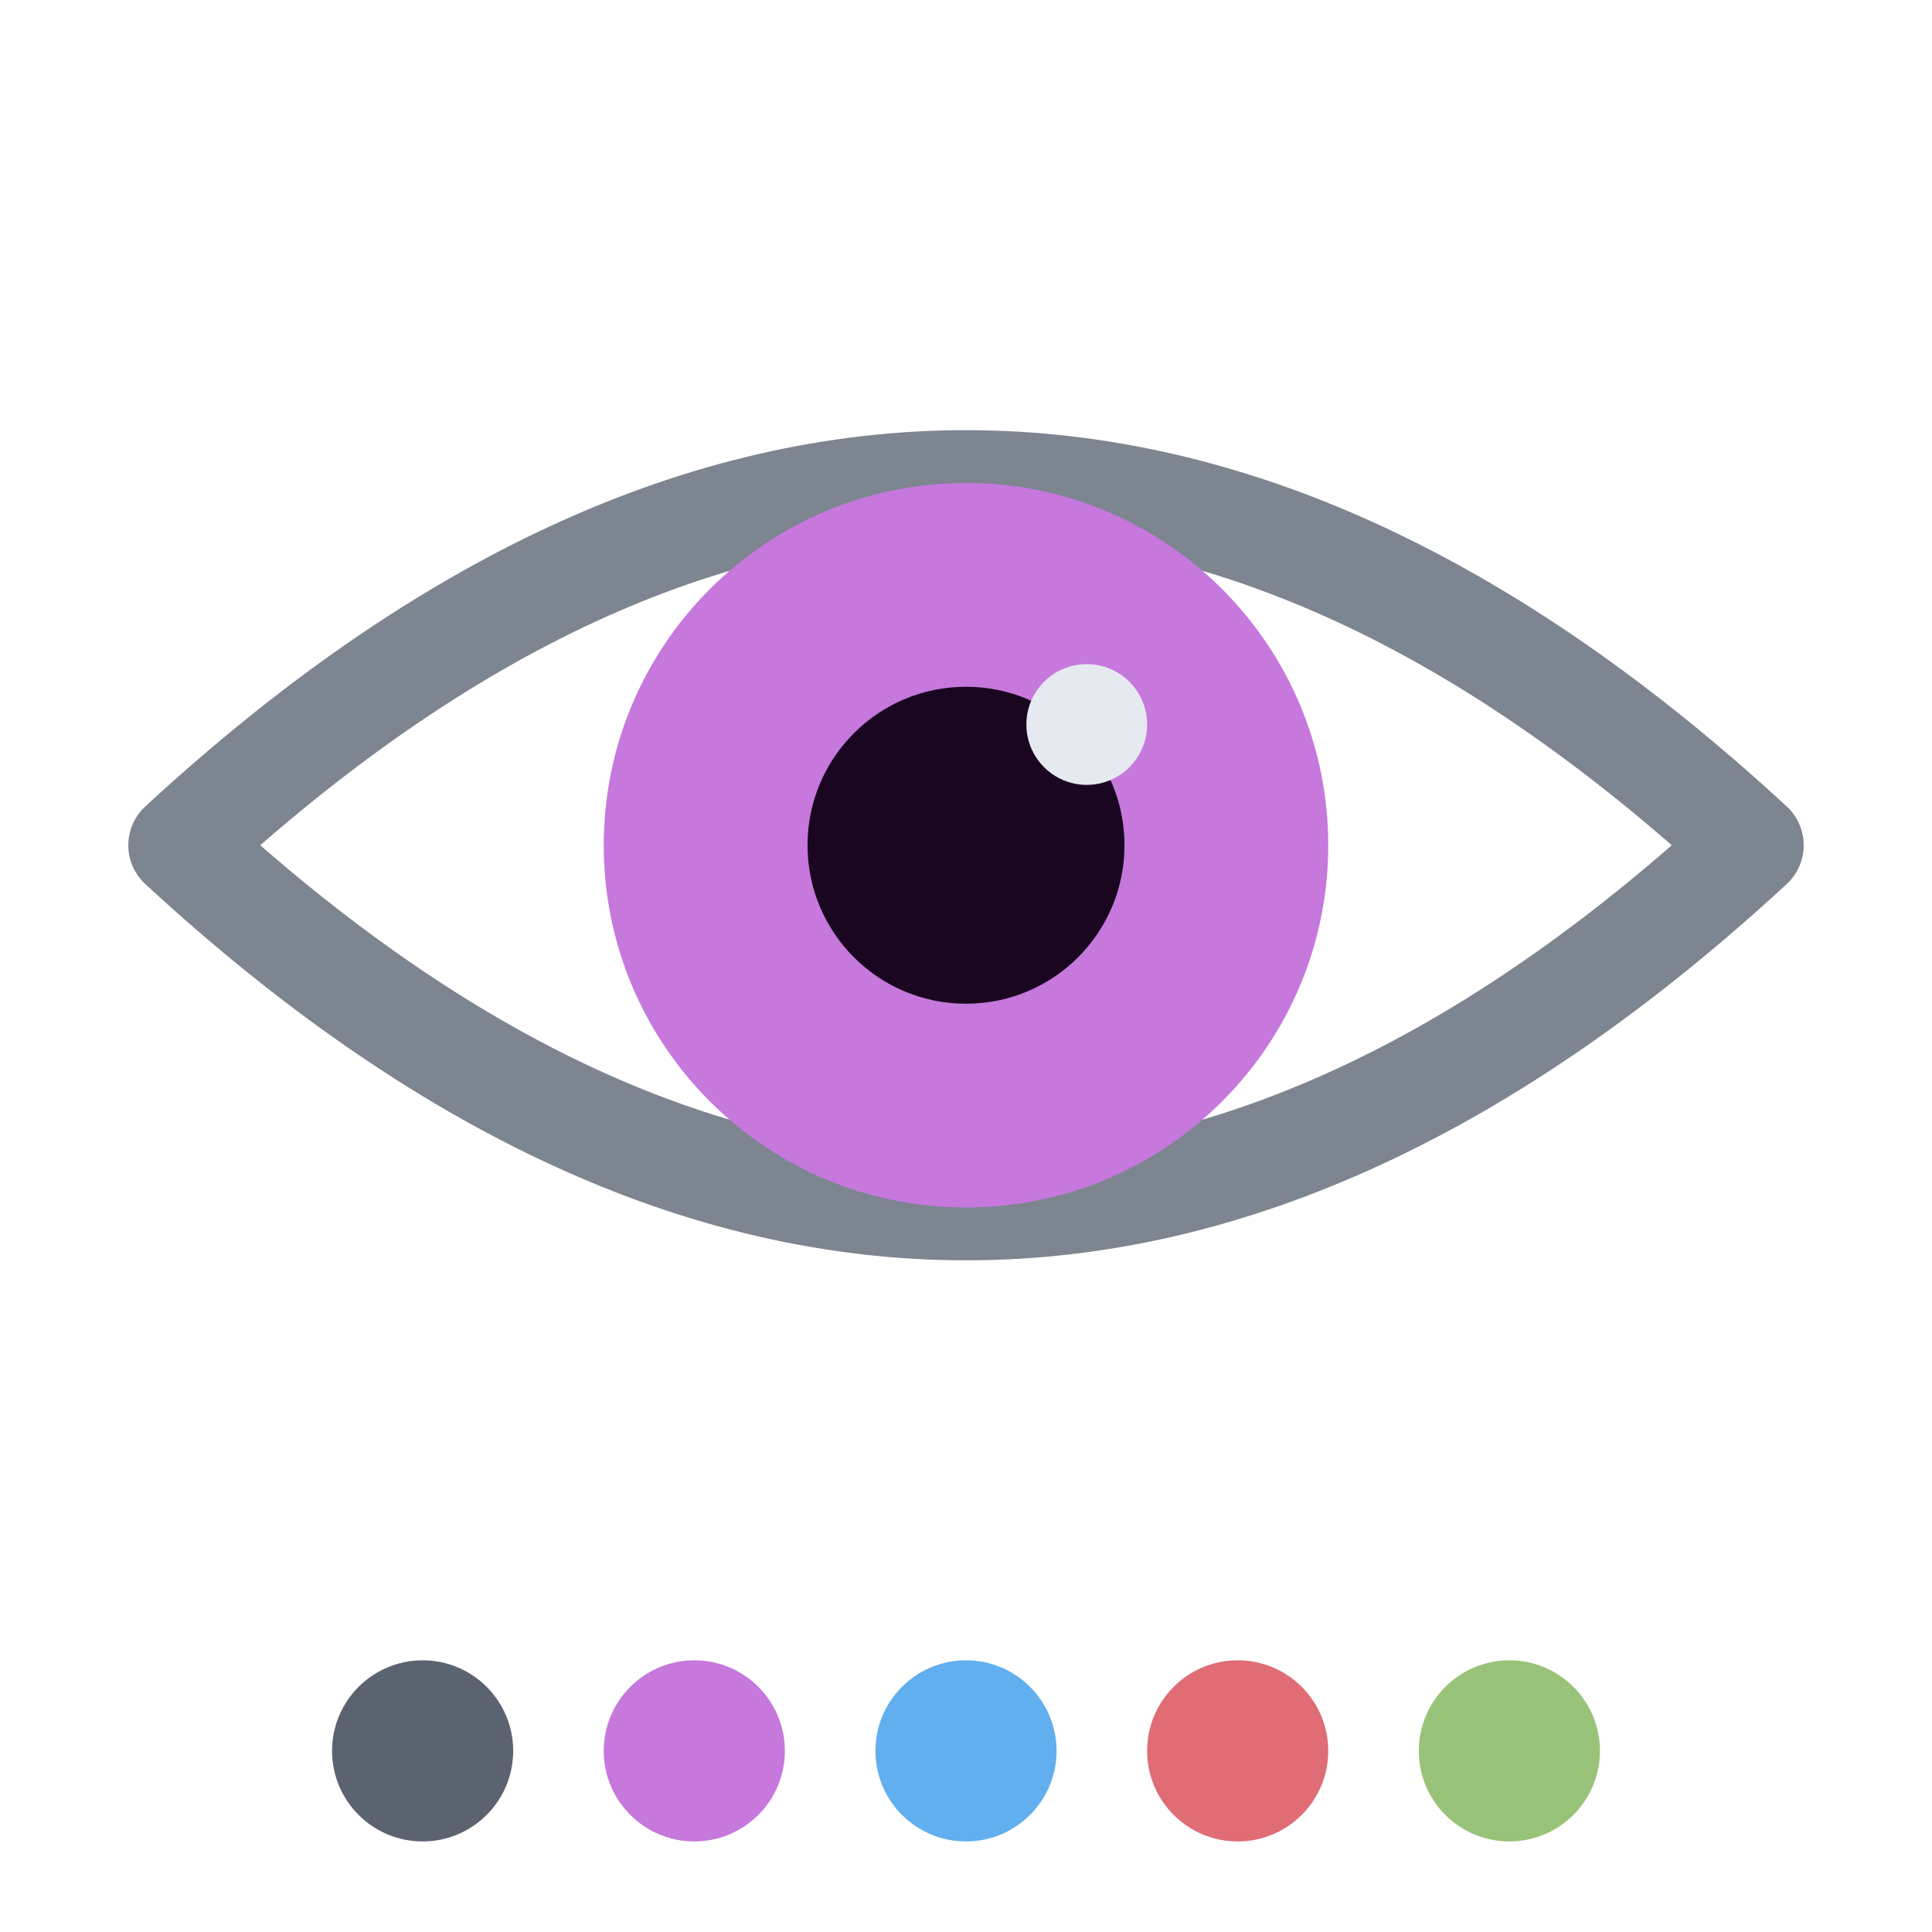
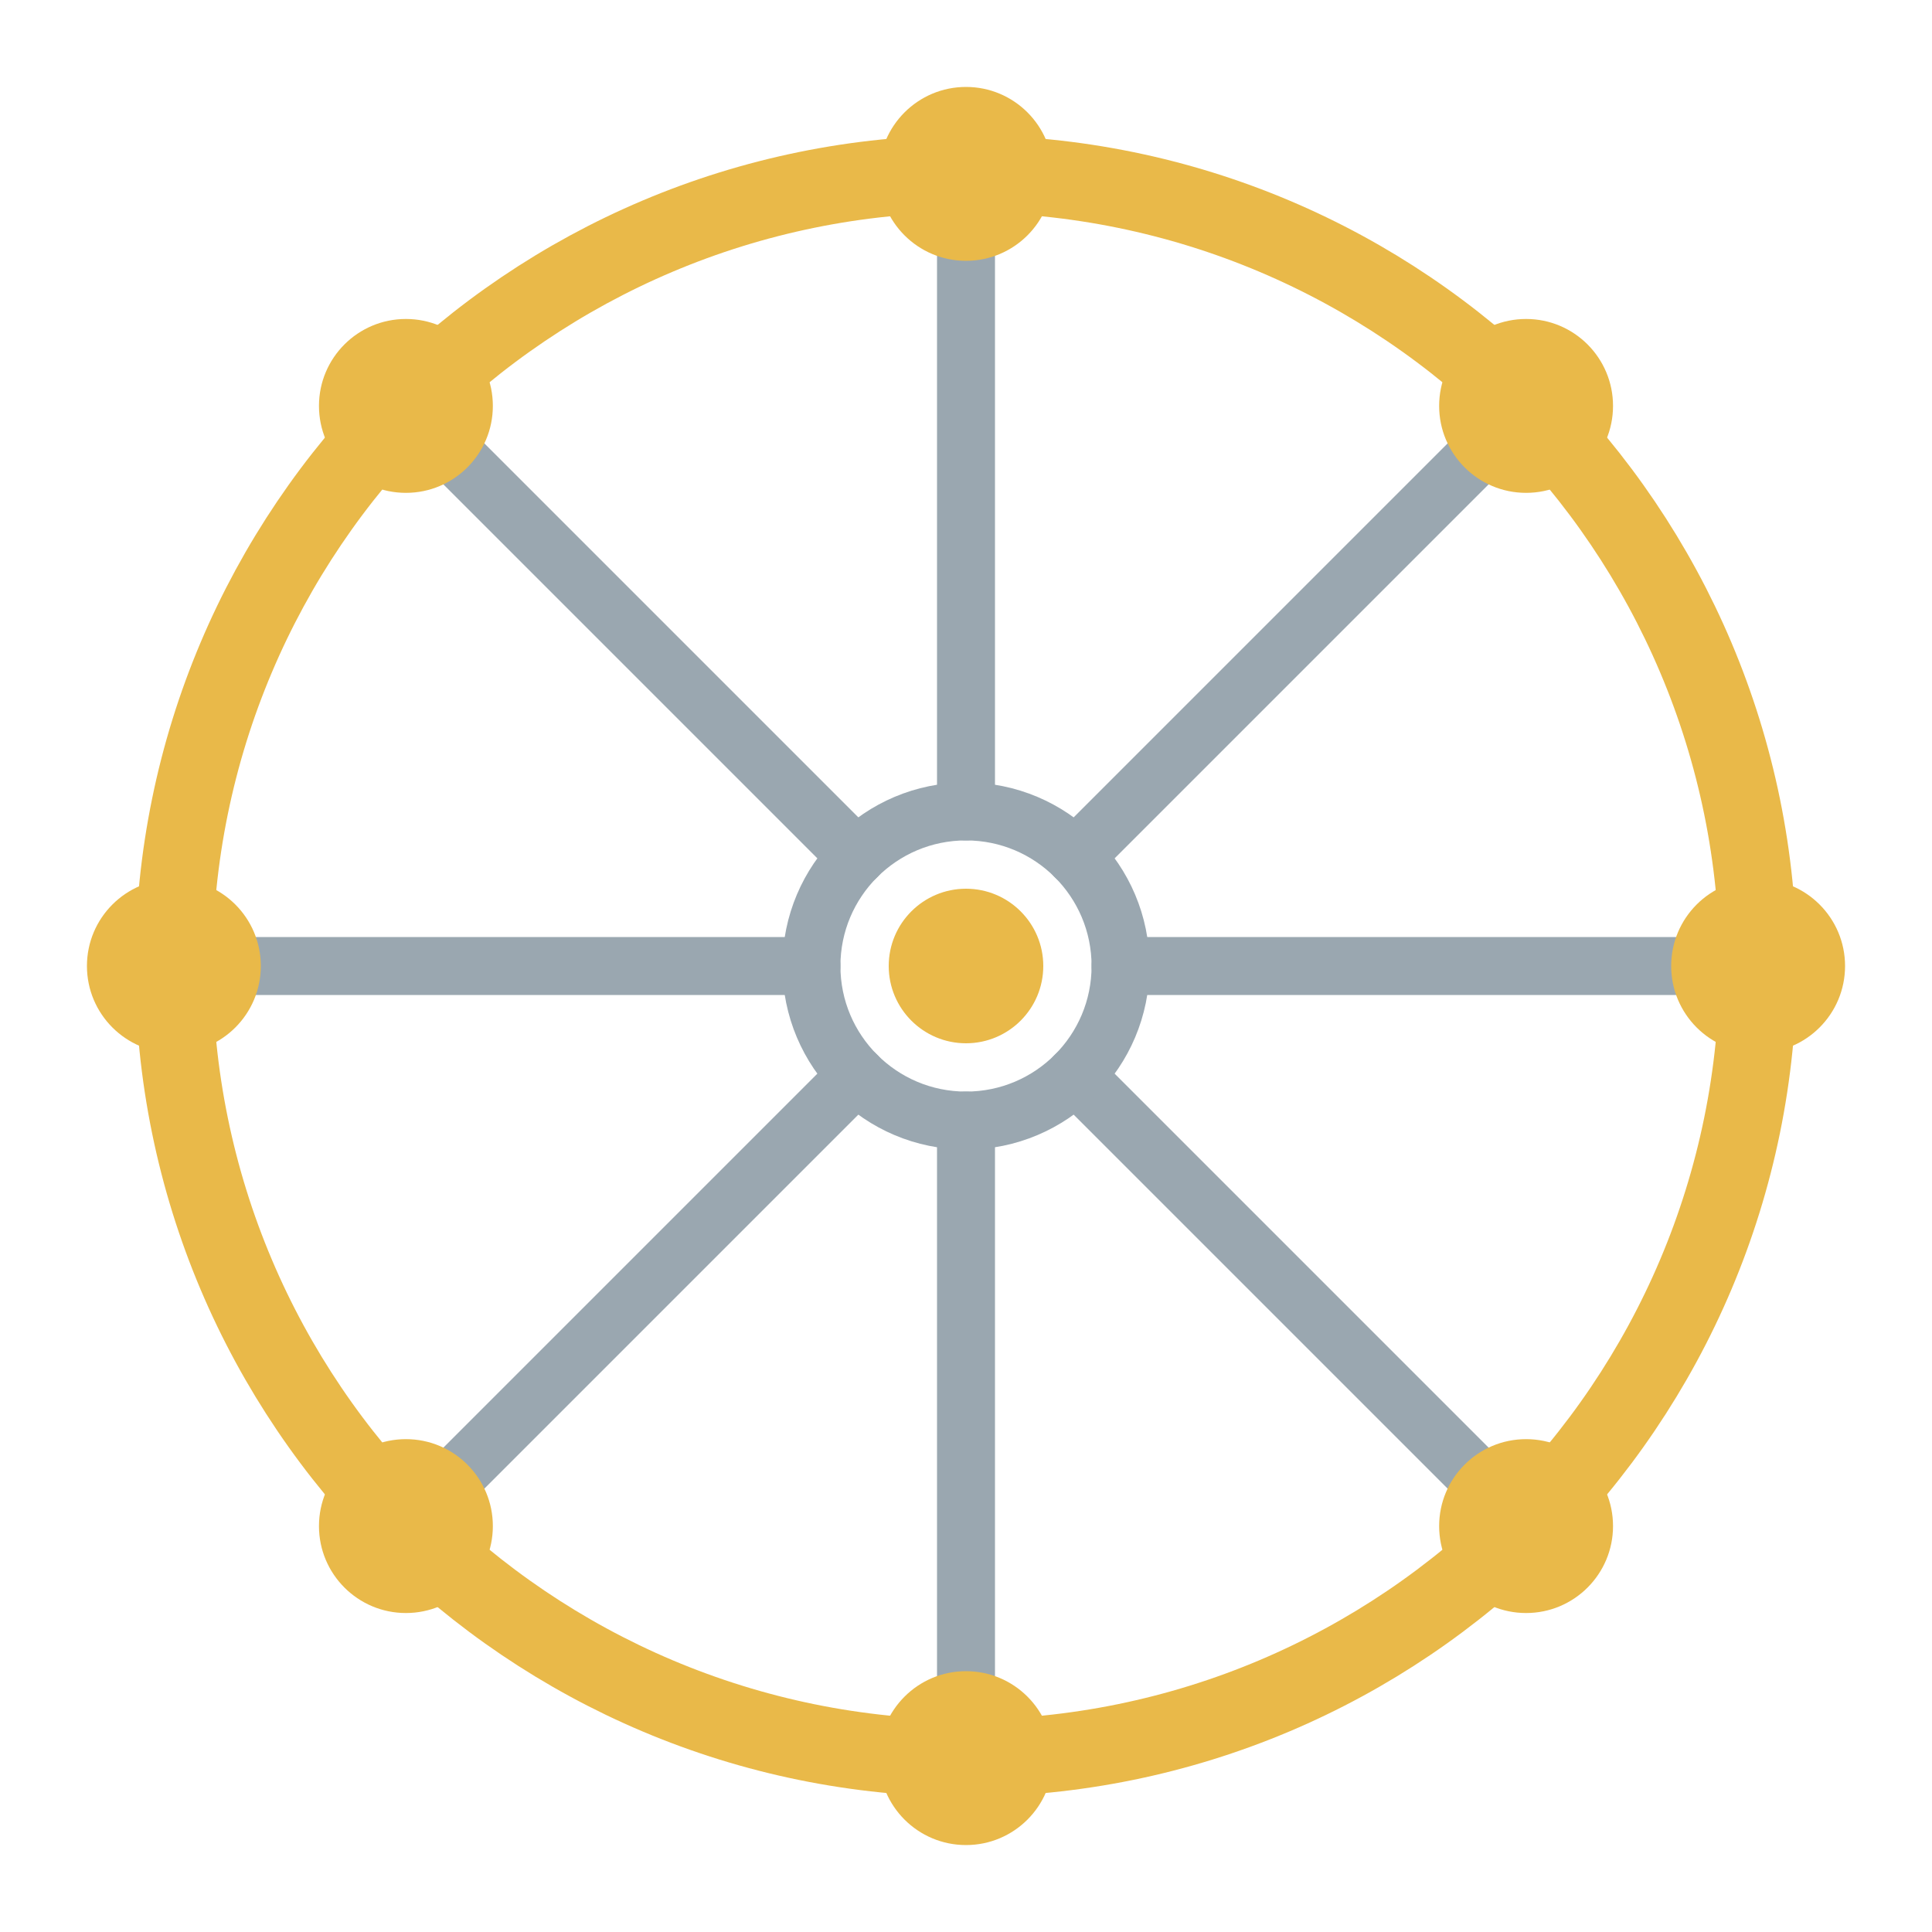
- <svg xmlns="http://www.w3.org/2000/svg" viewBox="0 0 128 128" width="128" height="128">
-   <path d="M12 56 Q64 8 116 56 Q64 104 12 56 Z" fill="none" stroke="#7d8590" stroke-width="7" stroke-linejoin="round" />
-   <circle cx="64" cy="56" r="24" fill="#c678dd" />
-   <circle cx="64" cy="56" r="10.5" fill="#1a0620" />
-   <circle cx="72" cy="48" r="4" fill="#e6e9ef" />
-   <circle cx="28" cy="116" r="6" fill="#5c6370" />
-   <circle cx="46" cy="116" r="6" fill="#c678dd" />
-   <circle cx="64" cy="116" r="6" fill="#61afef" />
-   <circle cx="82" cy="116" r="6" fill="#e06c75" />
-   <circle cx="100" cy="116" r="6" fill="#98c379" />
+ <svg xmlns="http://www.w3.org/2000/svg" viewBox="0 0 200 200" width="128" height="128">
+   <g stroke="#9aa7b0" stroke-width="6" stroke-linecap="round">
+     <line x1="100" y1="84" x2="100" y2="18" />
+     <line x1="111.31" y1="88.69" x2="157.98" y2="42.02" />
+     <line x1="116" y1="100" x2="182" y2="100" />
+     <line x1="111.31" y1="111.31" x2="157.98" y2="157.98" />
+     <line x1="100" y1="116" x2="100" y2="182" />
+     <line x1="88.69" y1="111.31" x2="42.02" y2="157.98" />
+     <line x1="84" y1="100" x2="18" y2="100" />
+     <line x1="88.69" y1="88.69" x2="42.02" y2="42.02" />
+   </g>
+   <circle cx="100" cy="100" r="82" fill="none" stroke="#E9B949" stroke-width="8" />
+   <g fill="#E9B949">
+     <circle cx="100" cy="18" r="9" />
+     <circle cx="157.98" cy="42.02" r="9" />
+     <circle cx="182" cy="100" r="9" />
+     <circle cx="157.98" cy="157.98" r="9" />
+     <circle cx="100" cy="182" r="9" />
+     <circle cx="42.02" cy="157.98" r="9" />
+     <circle cx="18" cy="100" r="9" />
+     <circle cx="42.02" cy="42.02" r="9" />
+   </g>
+   <circle cx="100" cy="100" r="16" fill="none" stroke="#9aa7b0" stroke-width="6" />
+   <circle cx="100" cy="100" r="8" fill="#E9B949" />
</svg>
